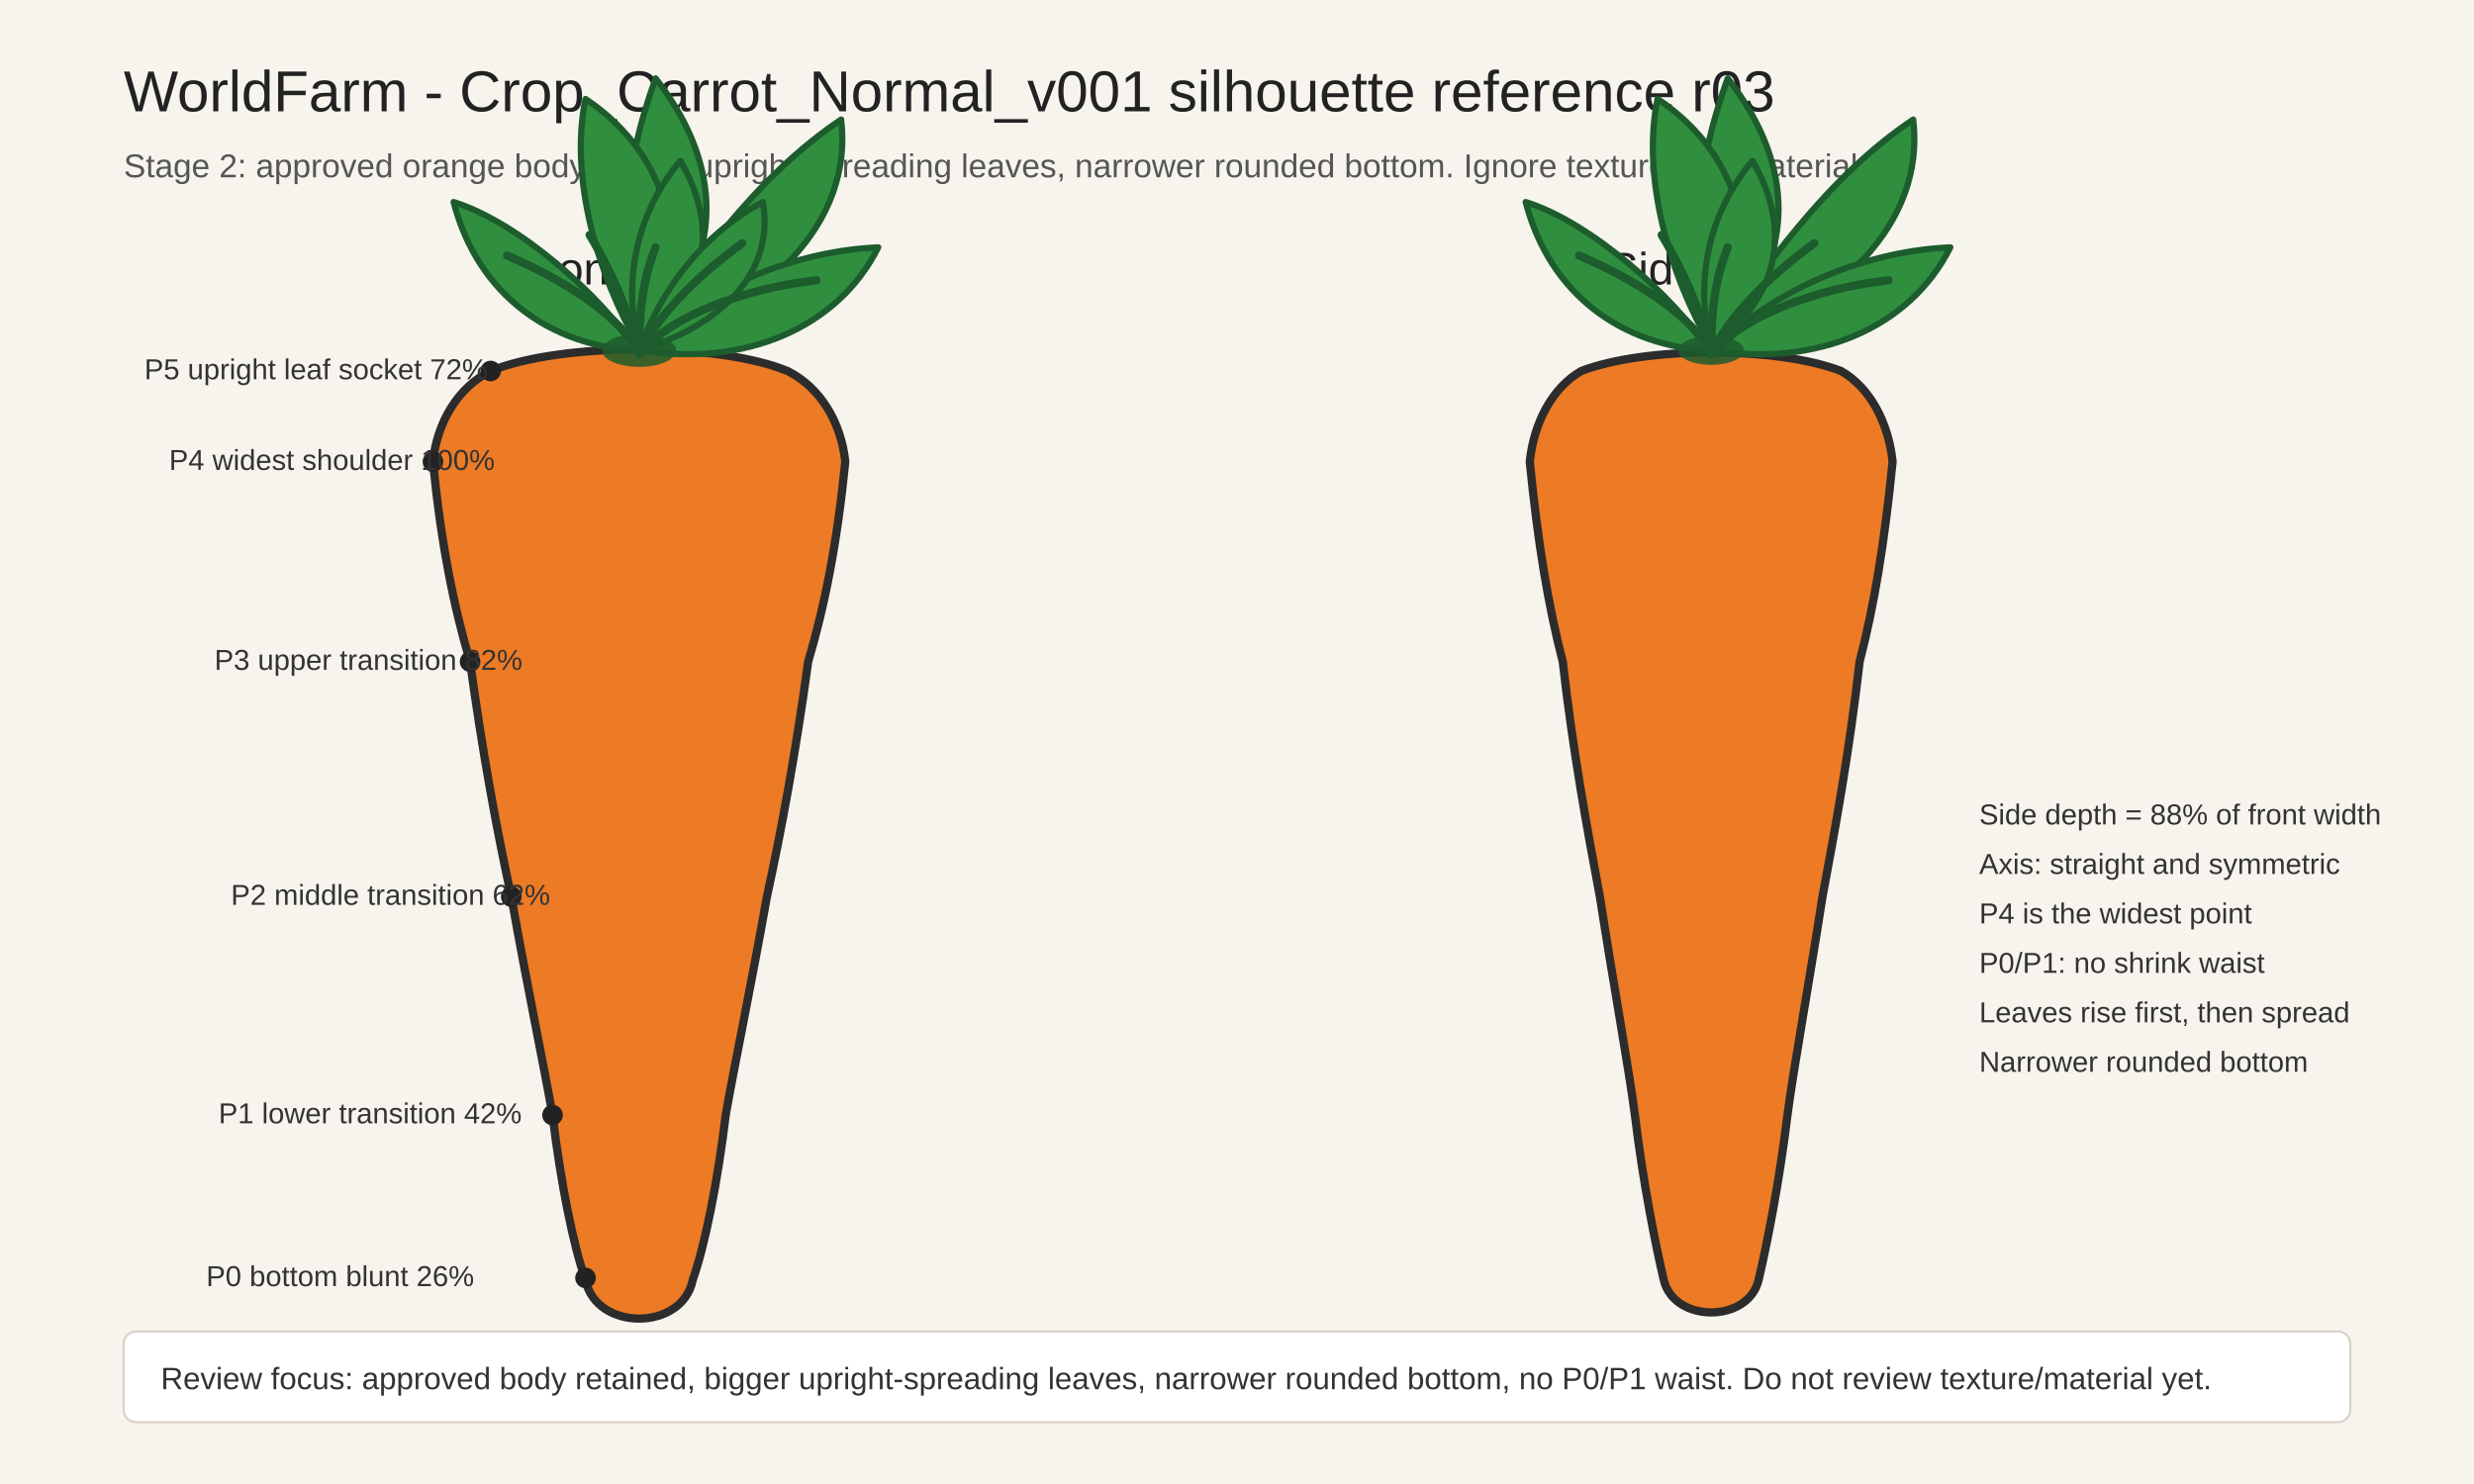
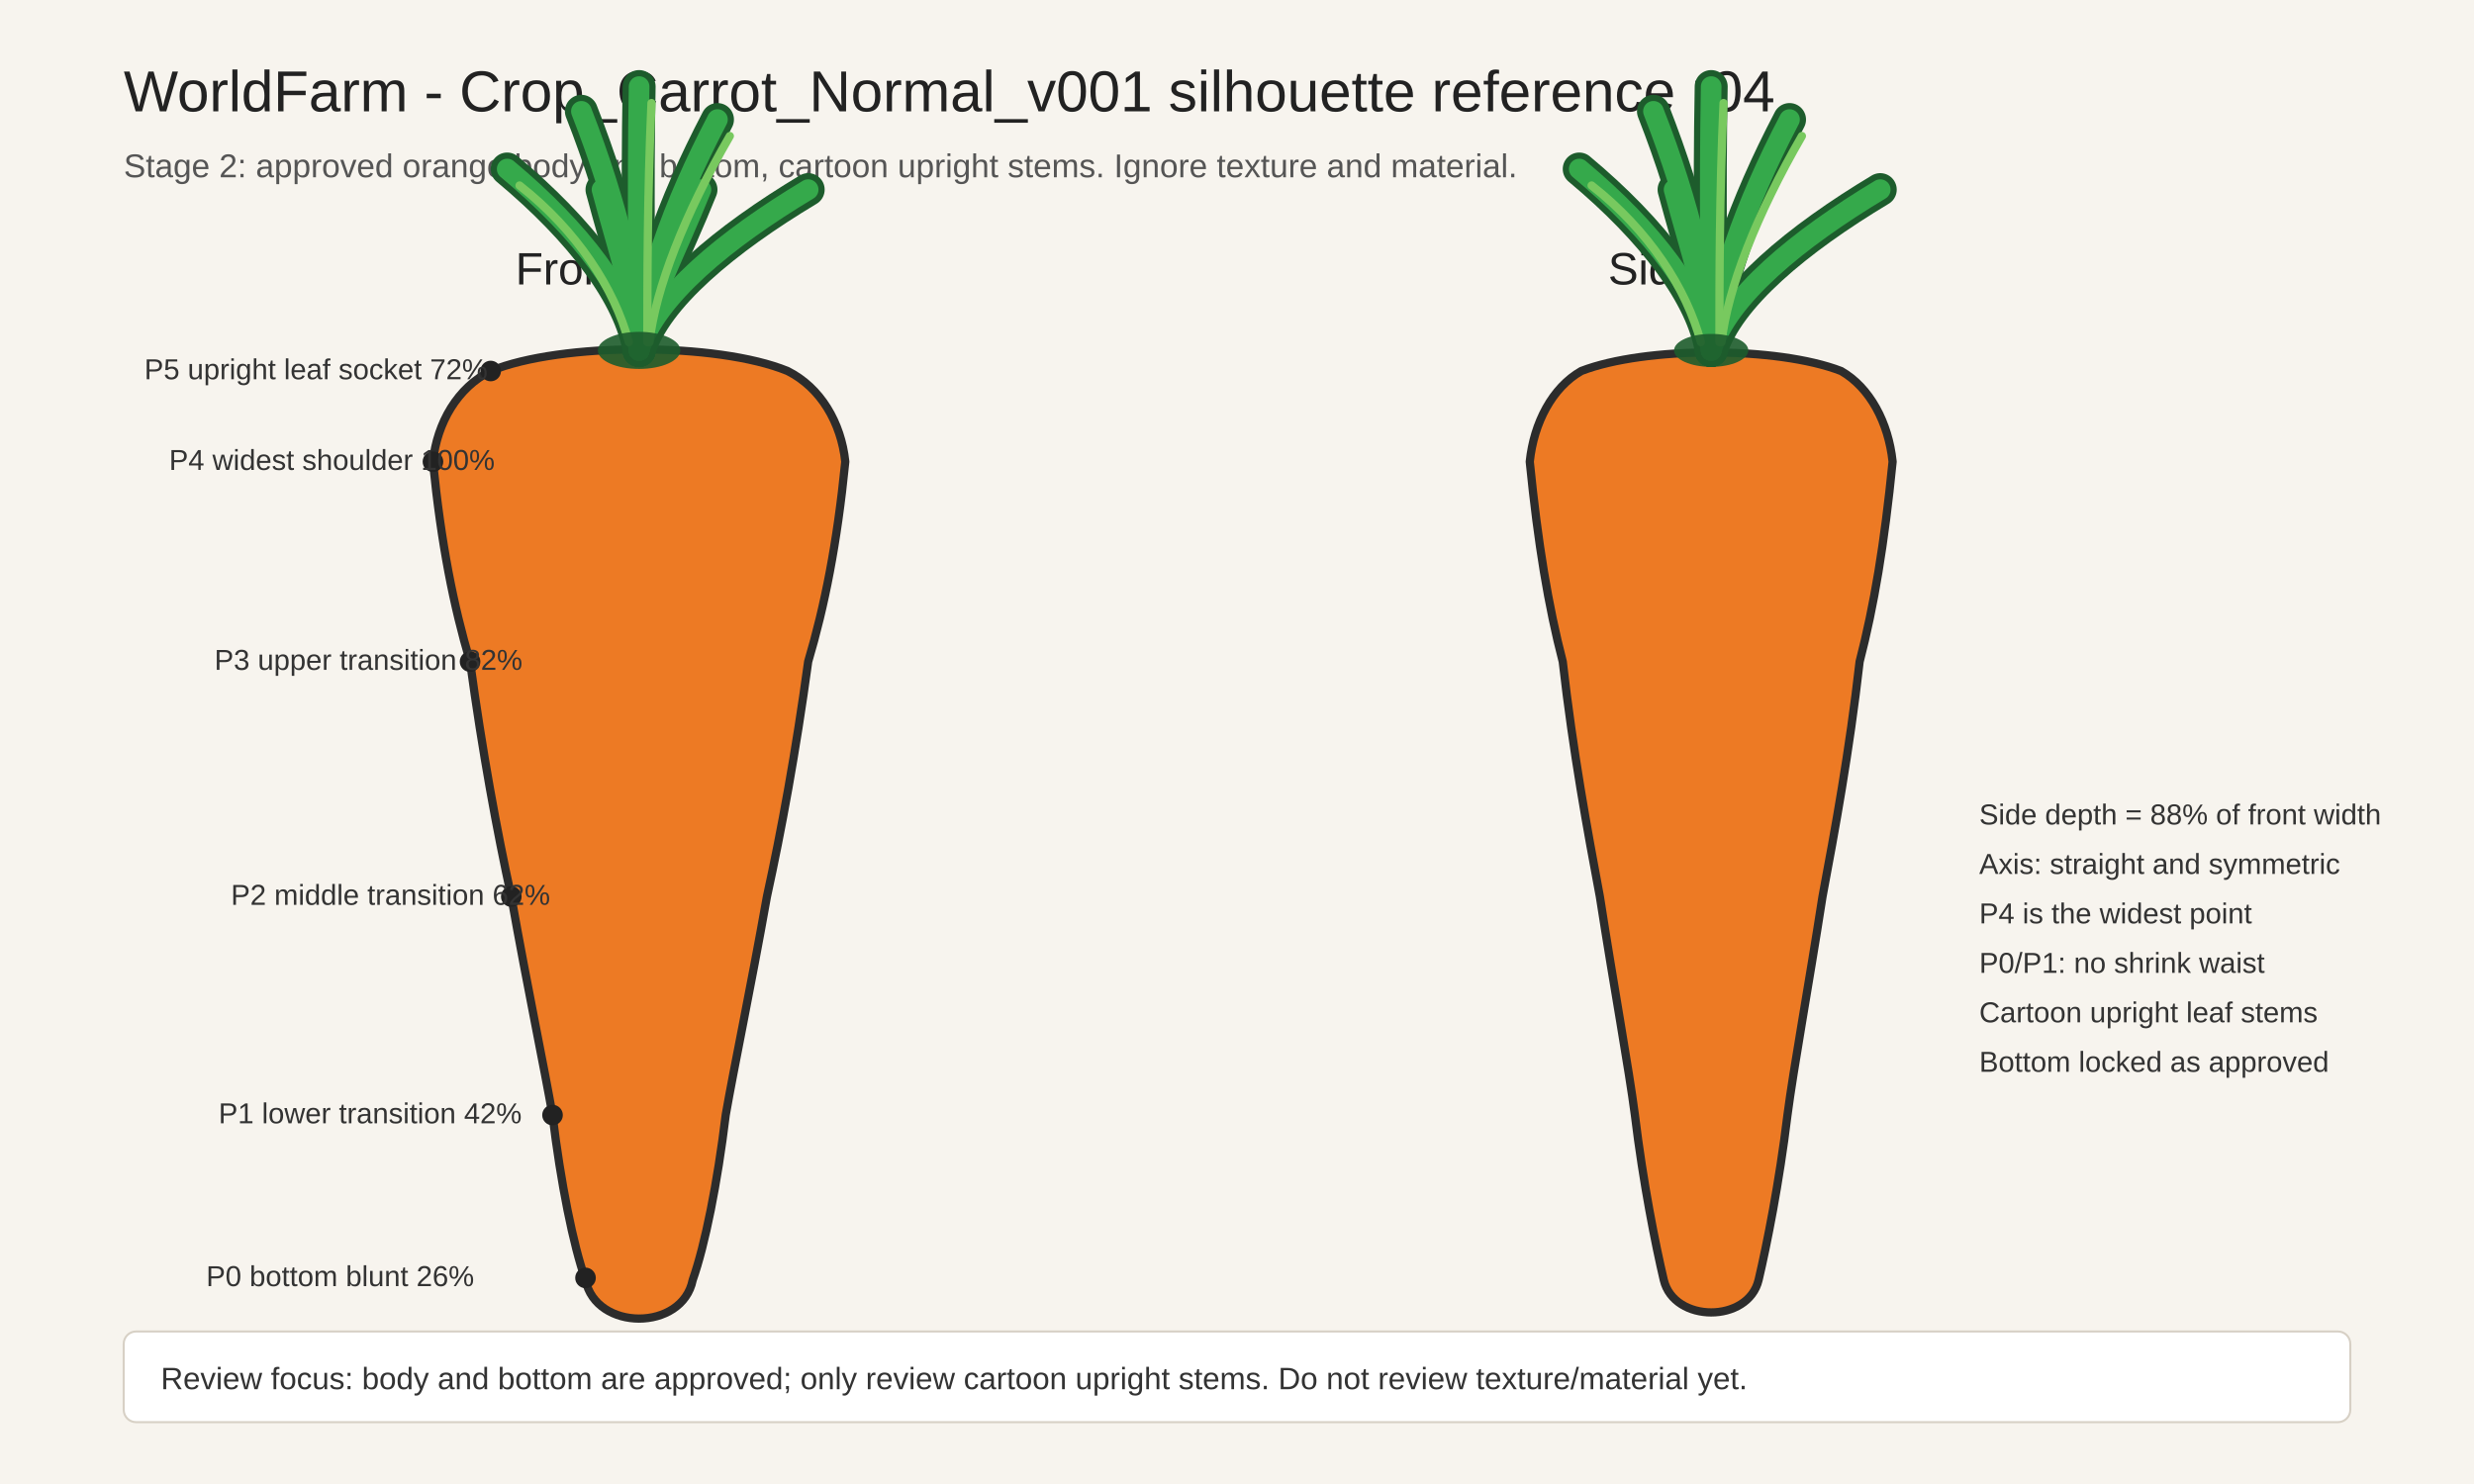
<svg xmlns="http://www.w3.org/2000/svg" width="1200" height="720" viewBox="0 0 1200 720">
  <rect width="1200" height="720" fill="#f7f4ee" />
-   <text x="60" y="54" font-family="Arial, sans-serif" font-size="28" fill="#222">WorldFarm - Crop_Carrot_Normal_v001 silhouette reference r03</text>
-   <text x="60" y="86" font-family="Arial, sans-serif" font-size="16" fill="#555">Stage 2: approved orange body, larger upright-spreading leaves, narrower rounded bottom. Ignore texture and material.</text>
+   <text x="60" y="54" font-family="Arial, sans-serif" font-size="28" fill="#222">WorldFarm - Crop_Carrot_Normal_v001 silhouette reference r04</text>
+   <text x="60" y="86" font-family="Arial, sans-serif" font-size="16" fill="#555">Stage 2: approved orange body and bottom, cartoon upright stems. Ignore texture and material.</text>
  <g transform="translate(0,0)">
    <text x="250" y="138" font-family="Arial, sans-serif" font-size="22" fill="#222">Front</text>
    <line x1="310" y1="180" x2="310" y2="620" stroke="#8b8b8b" stroke-width="2" stroke-dasharray="8 8" />
    <path d="M 238 180              C 222 188, 212 205, 210 224              C 214 264, 220 294, 228 321              C 234 365, 241 403, 248 435              C 256 480, 264 518, 268 541              C 272 574, 278 604, 284 621              C 289 646, 331 646, 336 621              C 342 604, 348 574, 352 541              C 356 518, 364 480, 372 435              C 379 403, 386 365, 392 321              C 400 294, 406 264, 410 224              C 408 205, 398 188, 382 180              C 348 166, 272 166, 238 180 Z" fill="#ed7a24" stroke="#2c2c2c" stroke-width="4" stroke-linejoin="round" />
-     <g fill="#2f8f3f" stroke="#1d5c2c" stroke-width="3" stroke-linejoin="round">
-       <path d="M 310 166 C 298 128, 302 82, 318 38 C 354 84, 350 132, 310 166 Z" />
-       <path d="M 310 168 C 290 134, 276 86, 284 48 C 326 76, 338 126, 310 168 Z" />
-       <path d="M 310 168 C 334 132, 366 86, 408 58 C 414 108, 372 150, 310 168 Z" />
-       <path d="M 309 170 C 292 144, 252 108, 220 98 C 232 144, 268 168, 309 170 Z" />
-       <path d="M 311 170 C 336 144, 380 122, 426 120 C 406 160, 360 178, 311 170 Z" />
-       <path d="M 310 168 C 302 138, 308 104, 330 78 C 350 112, 342 146, 310 168 Z" />
-       <path d="M 310 170 C 320 142, 340 114, 370 98 C 376 132, 350 158, 310 170 Z" />
+     <g fill="none" stroke-linecap="round">
+       <g stroke="#1d5c2c" stroke-width="16">
+         <path d="M 310 170 C 310 140, 309 96, 310 42" />
+         <path d="M 310 170 C 309 140, 300 100, 282 54" />
+         <path d="M 310 170 C 312 140, 326 100, 348 58" />
+         <path d="M 310 170 C 306 144, 282 112, 246 82" />
+         <path d="M 310 170 C 318 144, 352 116, 392 92" />
+         <path d="M 310 170 C 309 148, 300 122, 292 92" />
+         <path d="M 310 170 C 314 148, 328 122, 340 92" />
+       </g>
+       <g stroke="#35a94b" stroke-width="10">
+         <path d="M 310 170 C 310 140, 309 96, 310 42" />
+         <path d="M 310 170 C 309 140, 300 100, 282 54" />
+         <path d="M 310 170 C 312 140, 326 100, 348 58" />
+         <path d="M 310 170 C 306 144, 282 112, 246 82" />
+         <path d="M 310 170 C 318 144, 352 116, 392 92" />
+         <path d="M 310 170 C 309 148, 300 122, 292 92" />
+         <path d="M 310 170 C 314 148, 328 122, 340 92" />
+       </g>
+       <g stroke="#78c95f" stroke-width="4">
+         <path d="M 314 166 C 314 136, 314 94, 316 50" />
+         <path d="M 315 166 C 318 140, 332 104, 354 66" />
+         <path d="M 305 166 C 298 140, 280 112, 252 90" />
+       </g>
    </g>
-     <g stroke="#1d5c2c" stroke-width="4" stroke-linecap="round">
-       <path d="M 310 172 C 310 154, 311 138, 318 120" fill="none" />
-       <path d="M 310 172 C 306 154, 298 134, 286 114" fill="none" />
-       <path d="M 310 172 C 318 154, 338 134, 360 118" fill="none" />
-       <path d="M 310 172 C 302 154, 274 136, 246 124" fill="none" />
-       <path d="M 310 172 C 324 154, 360 140, 396 136" fill="none" />
-     </g>
-     <ellipse cx="310" cy="170" rx="18" ry="8" fill="#1d5c2c" opacity="0.85" />
+     <ellipse cx="310" cy="170" rx="20" ry="9" fill="#1d5c2c" opacity="0.9" />
    <g font-family="Arial, sans-serif" font-size="14" fill="#333">
      <circle cx="284" cy="620" r="5" fill="#222" />
      <text x="100" y="624">P0 bottom blunt 26%</text>
      <circle cx="268" cy="541" r="5" fill="#222" />
      <text x="106" y="545">P1 lower transition 42%</text>
      <circle cx="248" cy="435" r="5" fill="#222" />
      <text x="112" y="439">P2 middle transition 62%</text>
      <circle cx="228" cy="321" r="5" fill="#222" />
      <text x="104" y="325">P3 upper transition 82%</text>
      <circle cx="210" cy="224" r="5" fill="#222" />
      <text x="82" y="228">P4 widest shoulder 100%</text>
      <circle cx="238" cy="180" r="5" fill="#222" />
      <text x="70" y="184">P5 upright leaf socket 72%</text>
    </g>
  </g>
  <g transform="translate(0,0)">
    <text x="780" y="138" font-family="Arial, sans-serif" font-size="22" fill="#222">Side</text>
    <line x1="830" y1="180" x2="830" y2="620" stroke="#8b8b8b" stroke-width="2" stroke-dasharray="8 8" />
    <path d="M 767 180              C 753 188, 744 205, 742 224              C 746 264, 751 294, 758 321              C 763 365, 770 403, 776 435              C 783 480, 790 518, 793 541              C 797 574, 803 604, 807 621              C 812 642, 848 642, 853 621              C 857 604, 863 574, 867 541              C 870 518, 877 480, 884 435              C 890 403, 897 365, 902 321              C 909 294, 914 264, 918 224              C 916 205, 907 188, 893 180              C 862 168, 798 168, 767 180 Z" fill="#ed7a24" stroke="#2c2c2c" stroke-width="4" stroke-linejoin="round" />
-     <g fill="#2f8f3f" stroke="#1d5c2c" stroke-width="3" stroke-linejoin="round">
-       <path d="M 830 166 C 818 128, 822 82, 838 38 C 874 84, 870 132, 830 166 Z" />
-       <path d="M 830 168 C 810 134, 796 86, 804 48 C 846 76, 858 126, 830 168 Z" />
-       <path d="M 830 168 C 854 132, 886 86, 928 58 C 934 108, 892 150, 830 168 Z" />
-       <path d="M 829 170 C 812 144, 772 108, 740 98 C 752 144, 788 168, 829 170 Z" />
-       <path d="M 831 170 C 856 144, 900 122, 946 120 C 926 160, 880 178, 831 170 Z" />
-       <path d="M 830 168 C 822 138, 828 104, 850 78 C 870 112, 862 146, 830 168 Z" />
+     <g fill="none" stroke-linecap="round">
+       <g stroke="#1d5c2c" stroke-width="16">
+         <path d="M 830 170 C 830 140, 829 96, 830 42" />
+         <path d="M 830 170 C 829 140, 820 100, 802 54" />
+         <path d="M 830 170 C 832 140, 846 100, 868 58" />
+         <path d="M 830 170 C 826 144, 802 112, 766 82" />
+         <path d="M 830 170 C 838 144, 872 116, 912 92" />
+         <path d="M 830 170 C 829 148, 820 122, 812 92" />
+       </g>
+       <g stroke="#35a94b" stroke-width="10">
+         <path d="M 830 170 C 830 140, 829 96, 830 42" />
+         <path d="M 830 170 C 829 140, 820 100, 802 54" />
+         <path d="M 830 170 C 832 140, 846 100, 868 58" />
+         <path d="M 830 170 C 826 144, 802 112, 766 82" />
+         <path d="M 830 170 C 838 144, 872 116, 912 92" />
+         <path d="M 830 170 C 829 148, 820 122, 812 92" />
+       </g>
+       <g stroke="#78c95f" stroke-width="4">
+         <path d="M 834 166 C 834 136, 834 94, 836 50" />
+         <path d="M 835 166 C 838 140, 852 104, 874 66" />
+         <path d="M 825 166 C 818 140, 800 112, 772 90" />
+       </g>
    </g>
-     <g stroke="#1d5c2c" stroke-width="4" stroke-linecap="round">
-       <path d="M 830 172 C 830 154, 831 138, 838 120" fill="none" />
-       <path d="M 830 172 C 826 154, 818 134, 806 114" fill="none" />
-       <path d="M 830 172 C 838 154, 858 134, 880 118" fill="none" />
-       <path d="M 830 172 C 822 154, 794 136, 766 124" fill="none" />
-       <path d="M 830 172 C 844 154, 880 140, 916 136" fill="none" />
-     </g>
-     <ellipse cx="830" cy="170" rx="16" ry="7" fill="#1d5c2c" opacity="0.85" />
+     <ellipse cx="830" cy="170" rx="18" ry="8" fill="#1d5c2c" opacity="0.9" />
    <g font-family="Arial, sans-serif" font-size="14" fill="#333">
      <text x="960" y="400">Side depth = 88% of front width</text>
      <text x="960" y="424">Axis: straight and symmetric</text>
      <text x="960" y="448">P4 is the widest point</text>
      <text x="960" y="472">P0/P1: no shrink waist</text>
-       <text x="960" y="496">Leaves rise first, then spread</text>
-       <text x="960" y="520">Narrower rounded bottom</text>
+       <text x="960" y="496">Cartoon upright leaf stems</text>
+       <text x="960" y="520">Bottom locked as approved</text>
    </g>
  </g>
  <g font-family="Arial, sans-serif" font-size="15" fill="#333">
    <rect x="60" y="646" width="1080" height="44" rx="6" fill="#ffffff" stroke="#d7d0c5" />
-     <text x="78" y="674">Review focus: approved body retained, bigger upright-spreading leaves, narrower rounded bottom, no P0/P1 waist. Do not review texture/material yet.</text>
+     <text x="78" y="674">Review focus: body and bottom are approved; only review cartoon upright stems. Do not review texture/material yet.</text>
  </g>
</svg>
